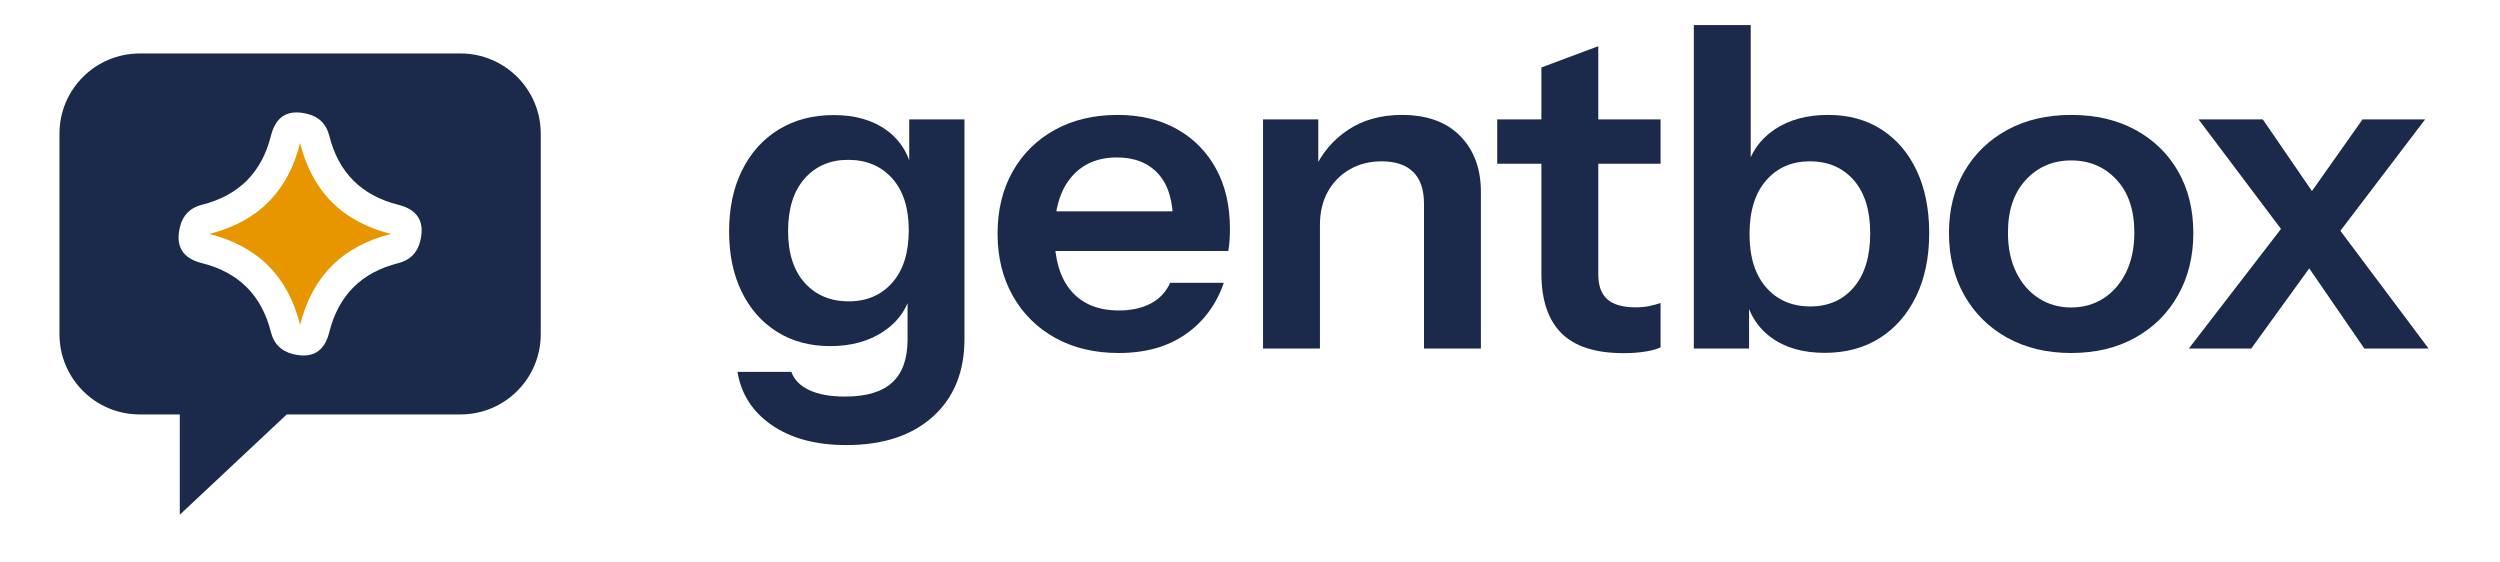
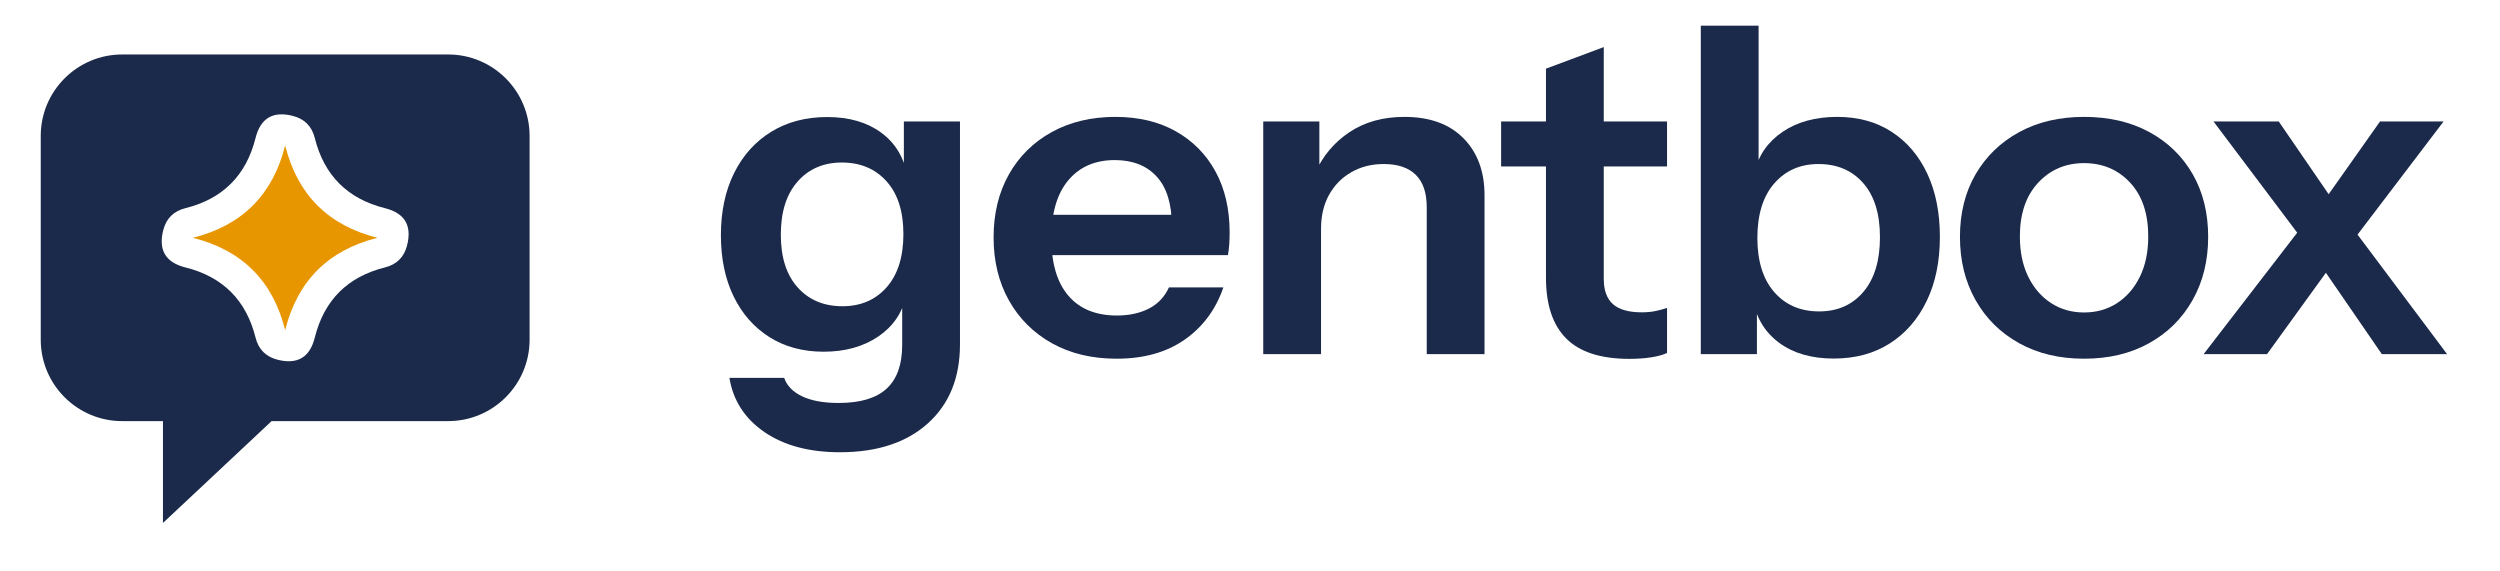
- <svg xmlns="http://www.w3.org/2000/svg" width="748" height="168" viewBox="1.5 1.5 92.052 21">
+ <svg xmlns="http://www.w3.org/2000/svg" width="736" height="168" viewBox="1.5 1.5 92.052 21">
  <path d="M6 3.5H18C19.657 3.5 21 4.843 21 6.5V14C21 15.657 19.657 17 18 17H11.5L7.5 20.75V17H6C4.343 17 3 15.657 3 14V6.5C3 4.843 4.343 3.5 6 3.5ZM13.091 6.577Q12.928 5.922 12.273 5.759Q11.181 5.486 10.909 6.577Q10.392 8.642 8.327 9.159Q7.672 9.322 7.509 9.977Q7.236 11.069 8.327 11.341Q10.392 11.858 10.909 13.923Q11.072 14.578 11.727 14.741Q12.819 15.014 13.091 13.923Q13.608 11.858 15.673 11.341Q16.328 11.178 16.491 10.523Q16.628 9.977 16.423 9.636Q16.219 9.295 15.673 9.159Q13.608 8.642 13.091 6.577Z" fill="#1B2A4A" />
  <path d="M12 6.85Q12.68 9.57 15.4 10.25Q12.68 10.93 12 13.65Q11.32 10.93 8.6 10.25Q11.32 9.57 12 6.85Z" fill="#E89600" />
  <g transform="translate(27.54 14.534) scale(0.0168)" fill="#1B2A4A">
    <path transform="matrix(1 0 0 -1 0 0)" d="M291 -215Q190 -215 125.5 -170.833Q61 -126.667 48.666 -52H168.668Q177.668 -77.999 208.167 -92.499Q238.667 -106.999 288 -106.999Q359.333 -106.999 393.333 -75.499Q427.333 -43.999 427.333 20V130.333L435.999 128.333Q423.666 71.667 374.666 38.5Q325.666 5.333 255 5.333Q187.333 5.333 136.666 37.167Q86 69 58 126.333Q30 183.667 30 260.667Q30 338.667 59 397Q88 455.333 140.5 487.5Q193 519.667 263 519.667Q335 519.667 381.5 485.333Q428 451 438.666 390L430.999 389V510H554.001V21.333Q554.001 -88.333 483.667 -151.667Q413.334 -215 291 -215ZM296.334 105.001Q356.667 105.001 393.333 146.667Q429.999 188.334 429.999 263.333Q429.999 337.666 393 378.833Q356 419.999 295 419.999Q235.001 419.999 198.168 378.333Q161.334 336.666 161.334 261.667Q161.334 187.334 198.334 146.167Q235.334 105.001 296.334 105.001Z" />
    <path transform="matrix(1 0 0 -1 601 0)" d="M296.334 -10Q215.333 -10 154.667 23.833Q94 57.667 60.333 117.667Q26.666 177.667 26.666 255.667Q26.666 334.333 60.166 393.833Q93.666 453.333 154 486.667Q214.333 520 293.667 520Q370 520 426.167 488.333Q482.334 456.667 513.167 400Q544.001 343.333 544.001 266.667Q544.001 252.666 543.167 240.666Q542.334 228.666 540.334 217H105.333V305.334H443.332L417.332 281.001Q417.332 353 384.166 389.166Q351 425.333 292.333 425.333Q227.667 425.333 190.501 381.166Q153.334 337 153.334 254Q153.334 171.667 190.501 128.167Q227.667 84.667 297 84.667Q337.333 84.667 367 99.834Q396.666 115 410.999 146.333H530.334Q505.334 73.667 445.501 31.833Q385.667 -10 296.334 -10Z" />
    <path transform="matrix(1 0 0 -1 1152 0)" d="M66.666 0V510H189.668V390H193.334V0ZM424.999 0V322Q424.999 369.333 401 392.999Q377 416.666 330.667 416.666Q290.667 416.666 259.501 398.666Q228.334 380.666 210.834 348.999Q193.334 317.333 193.334 274.667L180.334 397Q205.668 453.333 255.834 486.667Q306.001 520 376.001 520Q459.334 520 505.501 473.167Q551.667 426.333 551.667 348.333V0Z" />
    <path transform="matrix(1 0 0 -1 1725 0)" d="M296 -10.333Q202.333 -10.333 157.833 34.167Q113.333 78.667 113.333 167.667V625.667L240.001 673V164.667Q240.001 127.668 260.001 109.668Q280.001 91.668 323.334 91.668Q340.001 91.668 353.501 94.501Q367.001 97.334 378.667 101.334V2.667Q366.667 -3.333 344.834 -6.833Q323 -10.333 296 -10.333ZM15 411.332V510H378.667V411.332Z" />
    <path transform="matrix(1 0 0 -1 2111 0)" d="M358.001 -9.667Q285.334 -9.667 238.668 24.667Q192.001 59 180.668 119.667L189.668 121V0H66.666V720H193.334V395L183.668 397.333Q197.334 454.333 245.834 487.167Q294.334 520 365.667 520Q434.334 520 484.834 487.333Q535.334 454.667 563.001 395.667Q590.667 336.667 590.667 257Q590.667 176.333 561.667 116.333Q532.667 56.333 480.667 23.333Q428.667 -9.667 358.001 -9.667ZM326 93.668Q386.666 93.668 423 136.501Q459.333 179.334 459.333 256.333Q459.333 333 422.666 374.833Q386 416.666 324.667 416.666Q264.667 416.666 227.668 374.166Q190.668 331.666 190.668 254.667Q190.668 178.334 227.668 136.001Q264.667 93.668 326 93.668Z" />
    <path transform="matrix(1 0 0 -1 2719 0)" d="M298.667 -10Q217.667 -10 156.333 24Q95 58 60.833 118.5Q26.666 179 26.666 257Q26.666 335.333 61 394.333Q95.333 453.333 156.5 486.667Q217.667 520 298.667 520Q380.667 520 441.834 486.667Q503.001 453.333 536.834 394.333Q570.667 335.333 570.667 257Q570.667 179 536.501 118.5Q502.334 58 441.167 24Q380 -10 298.667 -10ZM298.667 91.334Q339.333 91.334 371 111.834Q402.666 132.334 420.999 169.667Q439.333 207 439.333 258Q439.333 333.333 399.5 375.999Q359.666 418.666 298.667 418.666Q238.001 418.666 198.001 375.666Q158.001 332.666 158.001 258Q158.001 207 176.334 169.667Q194.668 132.334 226.501 111.834Q258.334 91.334 298.667 91.334Z" />
    <path transform="matrix(1 0 0 -1 3253 0)" d="M417.333 0 260.333 228.333 48.333 510H191.335L333.334 303L560.335 0ZM270 307.001 413.333 510H552.668L331.334 219ZM320.001 213.333 165.668 0H26.667L259.667 302.334Z" />
  </g>
</svg>
